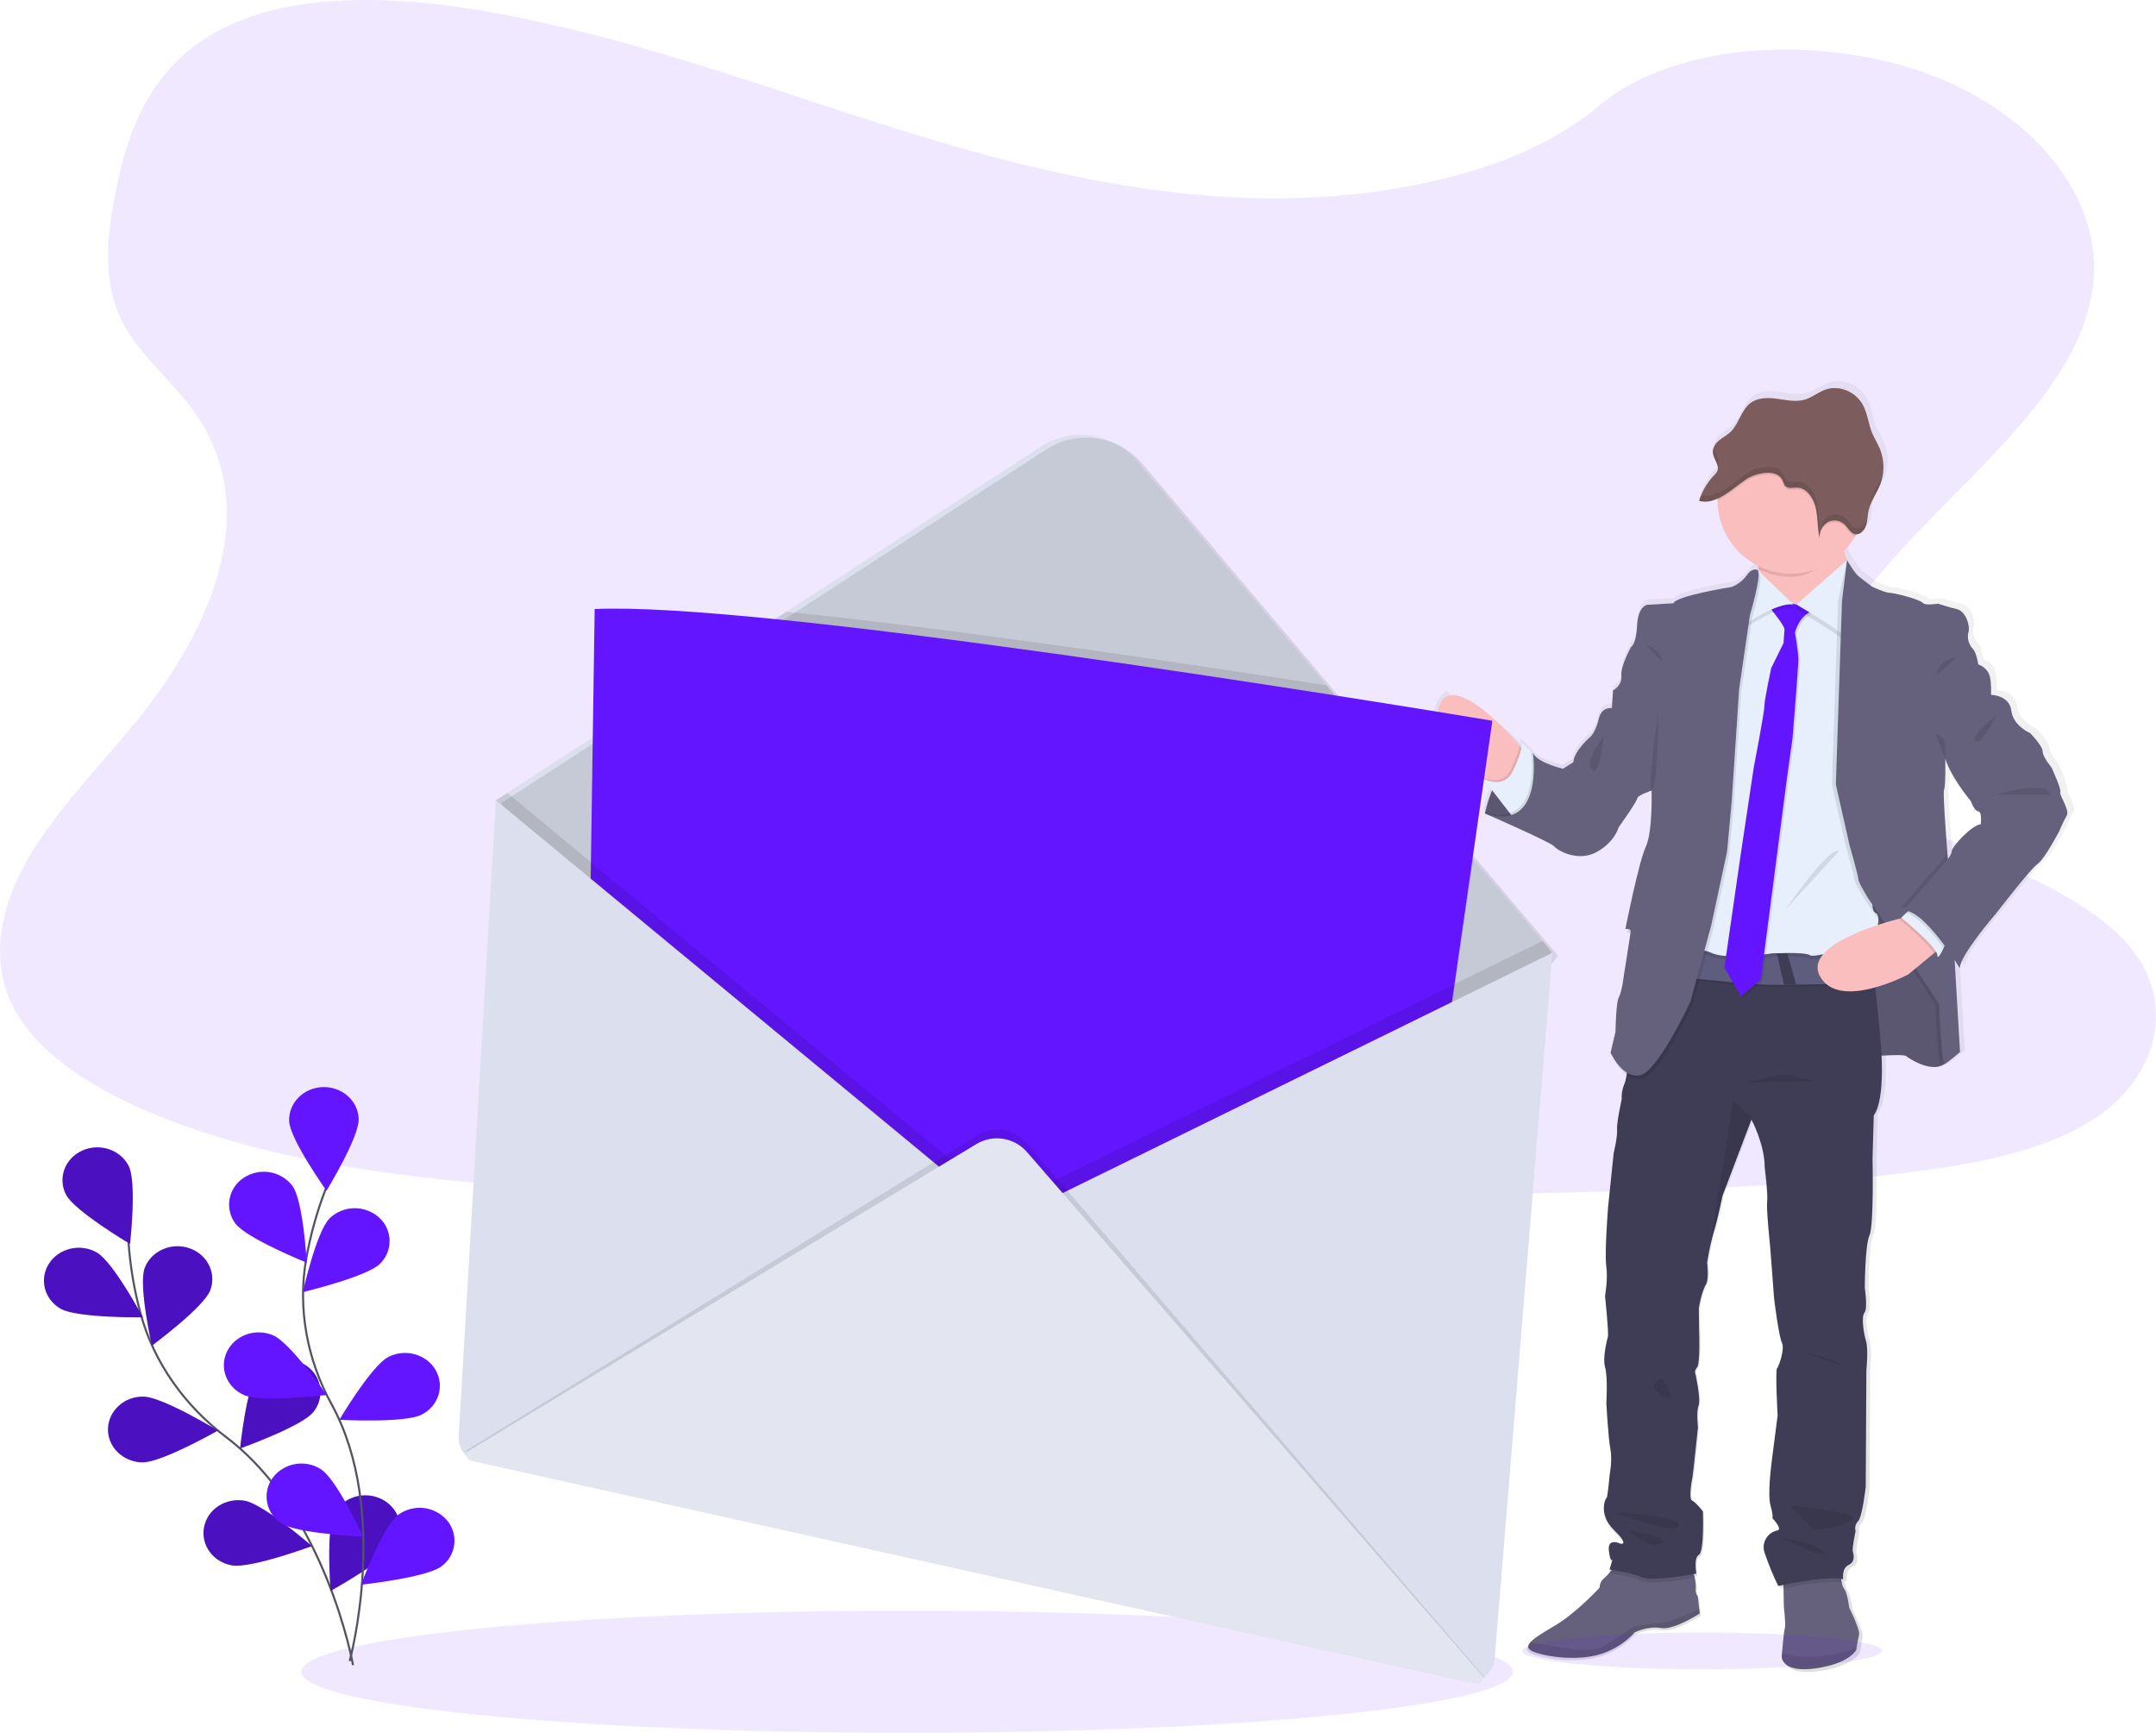
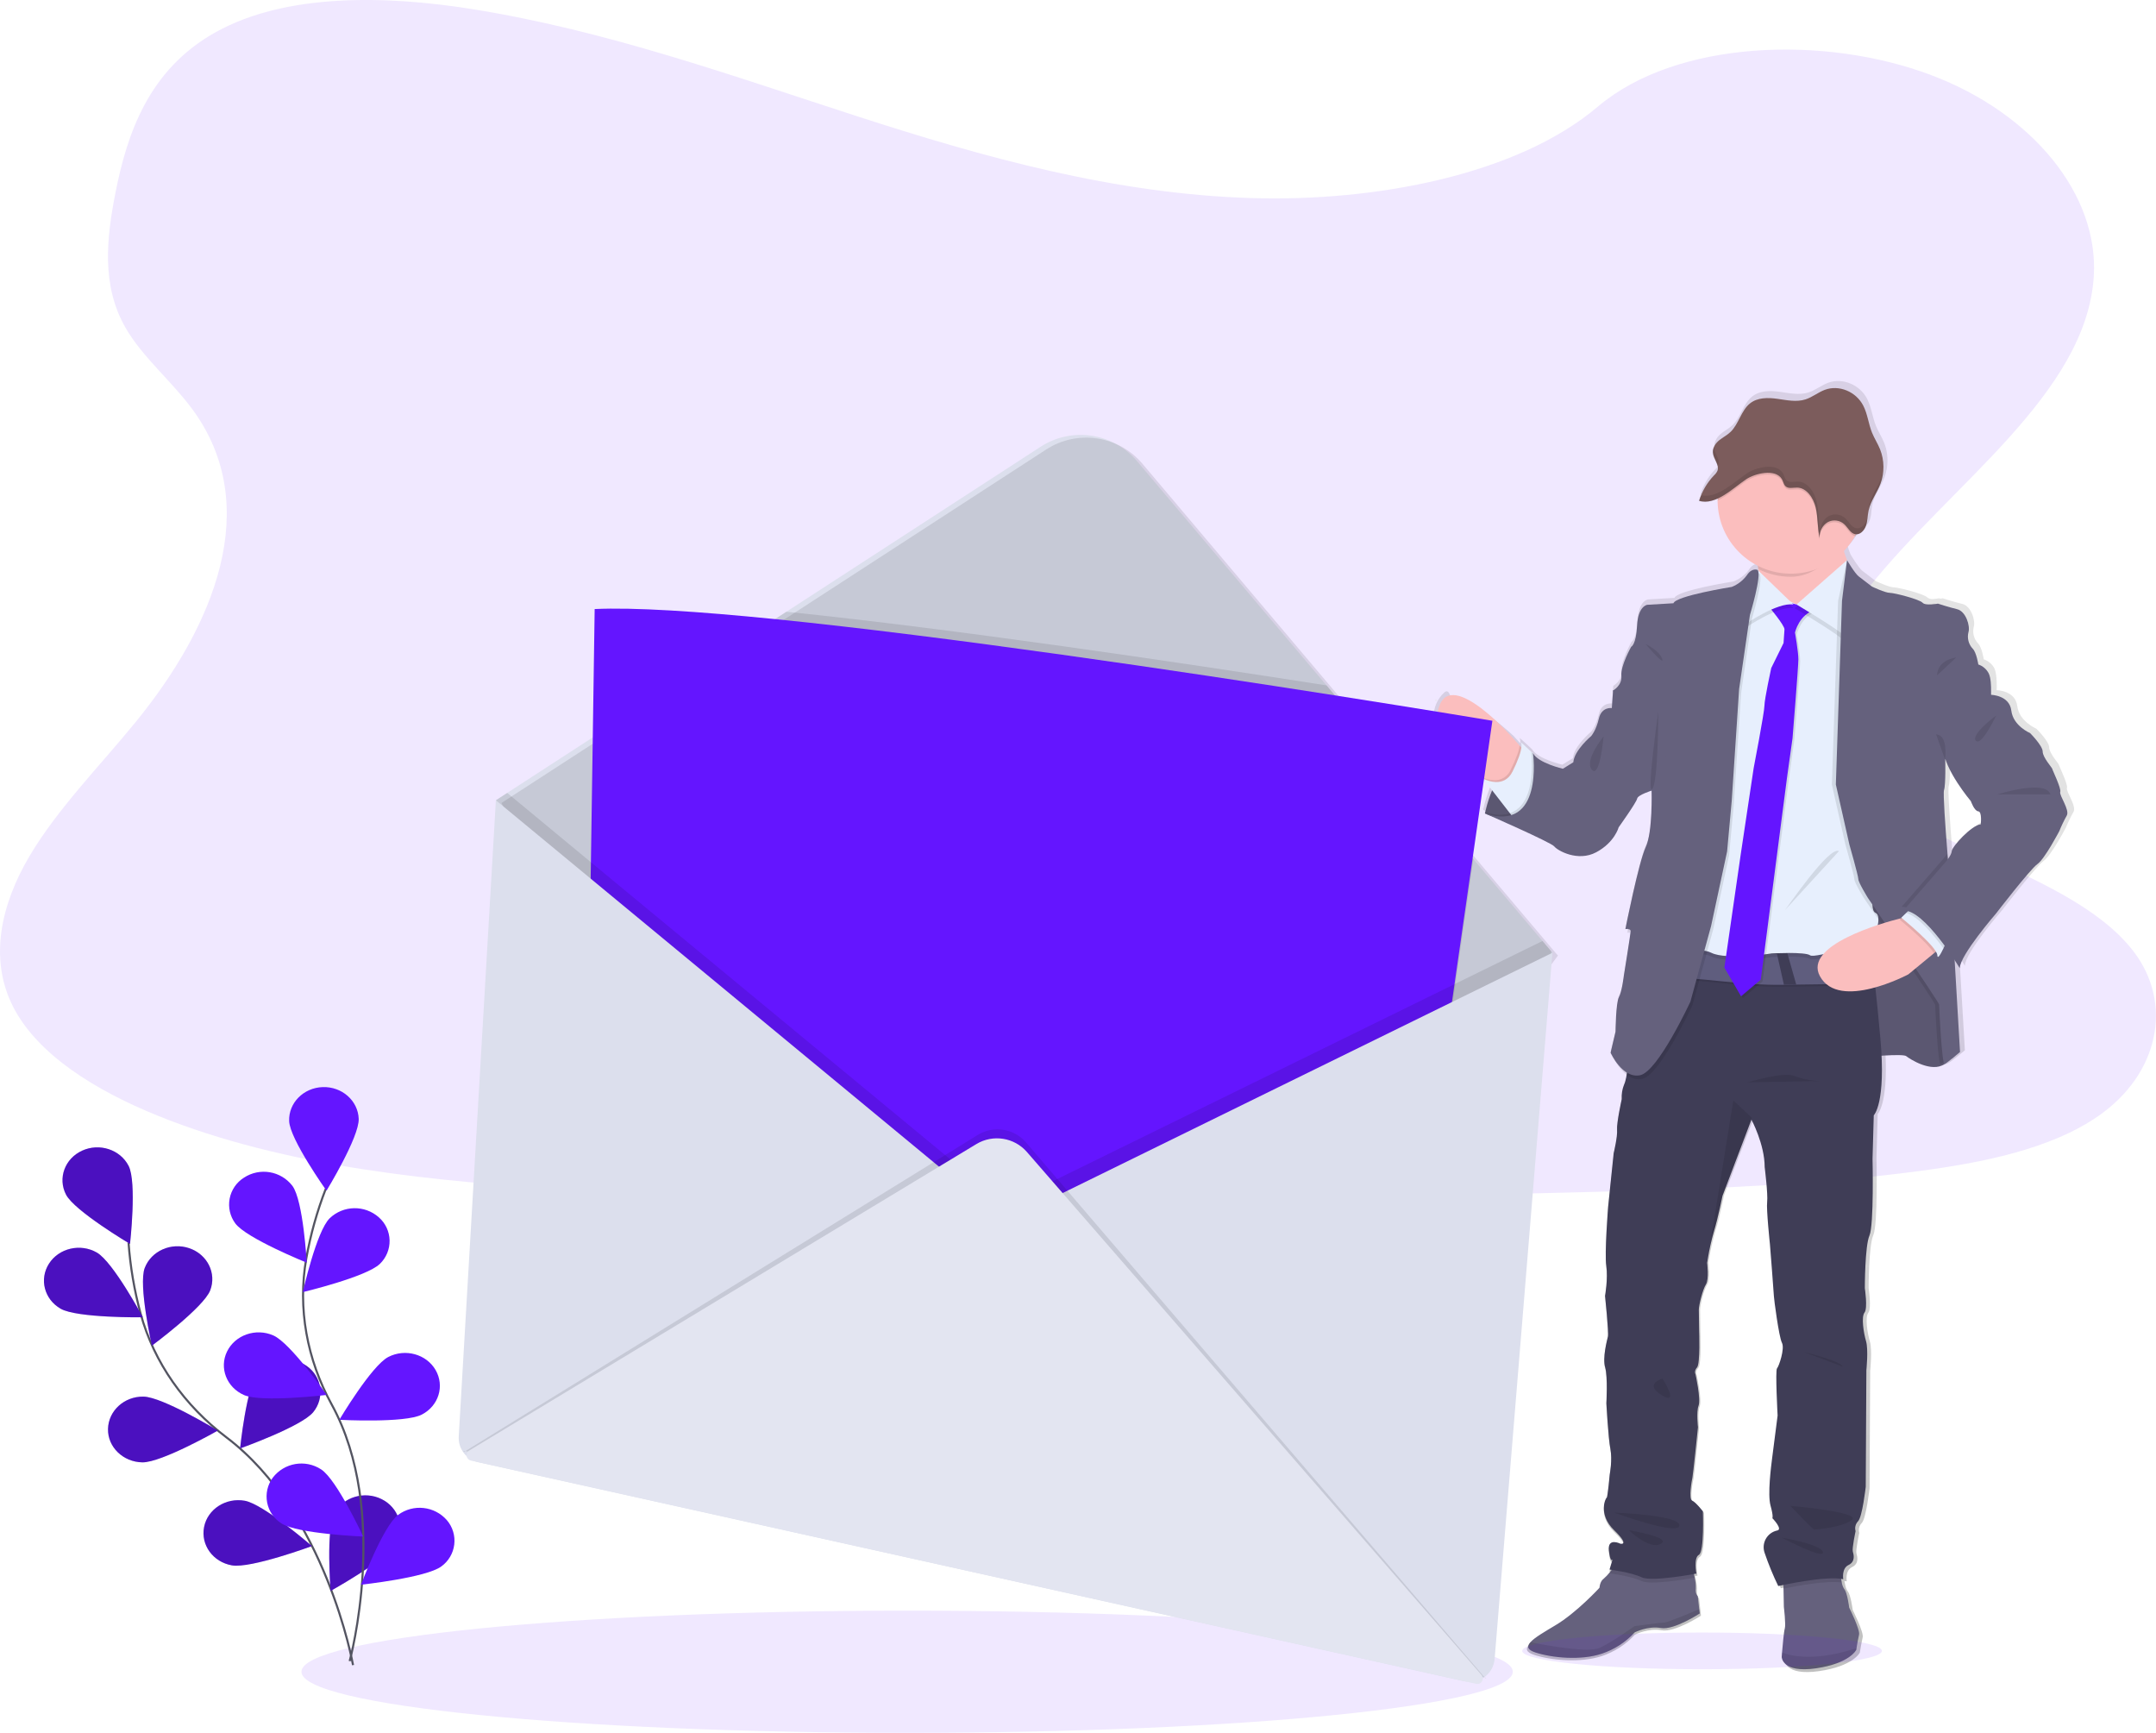
<svg xmlns="http://www.w3.org/2000/svg" id="94c1f45f-2d92-458e-bbfe-f6c69da92e14" data-name="Layer 1" width="1034.95" height="831.61" viewBox="0 0 1034.95 831.61">
  <defs>
    <linearGradient id="eb1b6581-0e6c-46f0-8ed9-49203ffc7122" x1="924.49" y1="836.62" x2="924.49" y2="217.05" gradientUnits="userSpaceOnUse">
-       <stop offset="0" stop-color="gray" stop-opacity="0.25" />
-       <stop offset="0.54" stop-color="gray" stop-opacity="0.12" />
-       <stop offset="1" stop-color="gray" stop-opacity="0.1" />
+       <stop offset="0" stopColor="gray" stop-opacity="0.25" />
+       <stop offset="0.54" stopColor="gray" stop-opacity="0.12" />
+       <stop offset="1" stopColor="gray" stop-opacity="0.1" />
    </linearGradient>
  </defs>
  <path d="M683.84,129.27C617.49,127.36,554.3,109.52,494,90S373.84,48.89,309.08,38.55c-41.65-6.65-89.28-7.59-122.84,11C153.94,67.44,143.51,98.33,137.9,127c-4.23,21.56-6.71,44.26,4.86,64.44,8,14,22.29,25.79,32.15,39.21,34.3,46.71,10.06,104.3-27.12,149.9-17.44,21.39-37.67,41.8-51.13,64.57S77,494,88.75,517.2c11.67,23,39.48,40.31,69.61,52.48,61.19,24.7,133.3,31.77,203.61,35.78,155.64,8.86,312.12,5,468.18,1.18,57.75-1.42,115.76-2.86,172.58-10.3,31.55-4.13,64.12-10.68,87-26.5,29.08-20.08,36.28-54.09,16.8-79.27-32.68-42.24-123-52.73-145.89-98.06-12.58-24.95.34-52.75,18.61-75.89,39.2-49.64,104.91-93.19,108.37-149.93,2.37-39-29.21-78-78.05-96.44-51.19-19.33-122.18-16.9-160,15.1C810.76,118.29,742.42,131,683.84,129.27Z" transform="translate(-82.53 -34.2)" fill="#6415ff" opacity="0.1" />
  <ellipse cx="435.45" cy="802.29" rx="290.75" ry="29.32" fill="#6415ff" opacity="0.1" />
-   <path d="M252,833.31S239.1,760.22,191.22,724c-20.09-15.2-34.79-35.87-41.21-59.41a179.25,179.25,0,0,1-5.78-34.1" transform="translate(-82.53 -34.2)" fill="none" stroke="#535461" stroke-miterlimit="10" strokeWidth="2" />
+   <path d="M252,833.31S239.1,760.22,191.22,724c-20.09-15.2-34.79-35.87-41.21-59.41a179.25,179.25,0,0,1-5.78-34.1" transform="translate(-82.53 -34.2)" fill="none" stroke="#535461" strokeMiterlimit="10" strokeWidth="2" />
  <path d="M114.21,607.49c4,7.83,30.73,23.68,30.73,23.68s3.36-29.61-.67-37.45-14-11.11-22.32-7.31S110.18,599.65,114.21,607.49Z" transform="translate(-82.53 -34.2)" fill="#6415ff" />
  <path d="M111.66,662.28c7.9,4.51,39.44,4.11,39.44,4.11S136.87,639.81,129,635.3s-18.16-2.13-22.94,5.32S103.77,657.77,111.66,662.28Z" transform="translate(-82.53 -34.2)" fill="#6415ff" />
  <path d="M150.87,736c9.22.13,36.23-15.25,36.23-15.25s-26.49-16.16-35.72-16.3-16.82,6.82-17,15.53S141.64,735.84,150.87,736Z" transform="translate(-82.53 -34.2)" fill="#6415ff" />
  <path d="M193.83,785.43c9.06,1.61,38.44-9.25,38.44-9.25S209.05,756,200,754.42s-17.8,4-19.5,12.6S184.76,783.83,193.83,785.43Z" transform="translate(-82.53 -34.2)" fill="#6415ff" />
  <path d="M183.44,653.45c-3.15,8.19-28,26.55-28,26.55s-6.58-29.12-3.43-37.31,12.74-12.42,21.41-9.45S186.59,645.27,183.44,653.45Z" transform="translate(-82.53 -34.2)" fill="#6415ff" />
  <path d="M232.91,711.89c-5.6,6.93-35.12,17.43-35.12,17.43s3-29.65,8.56-36.57a17.38,17.38,0,0,1,23.42-3A15.2,15.2,0,0,1,232.91,711.89Z" transform="translate(-82.53 -34.2)" fill="#6415ff" />
  <path d="M272.73,774.92c-4.28,7.72-31.49,22.78-31.49,22.78s-2.39-29.69,1.89-37.41,14.37-10.7,22.55-6.66S277,767.2,272.73,774.92Z" transform="translate(-82.53 -34.2)" fill="#6415ff" />
  <path d="M114.21,607.49c4,7.83,30.73,23.68,30.73,23.68s3.36-29.61-.67-37.45-14-11.11-22.32-7.31S110.18,599.65,114.21,607.49Z" transform="translate(-82.53 -34.2)" opacity="0.25" />
  <path d="M111.66,662.28c7.9,4.51,39.44,4.11,39.44,4.11S136.87,639.81,129,635.3s-18.16-2.13-22.94,5.32S103.77,657.77,111.66,662.28Z" transform="translate(-82.53 -34.2)" opacity="0.25" />
  <path d="M150.87,736c9.22.13,36.23-15.25,36.23-15.25s-26.49-16.16-35.72-16.3-16.82,6.82-17,15.53S141.64,735.84,150.87,736Z" transform="translate(-82.53 -34.2)" opacity="0.25" />
  <path d="M193.83,785.43c9.06,1.61,38.44-9.25,38.44-9.25S209.05,756,200,754.42s-17.8,4-19.5,12.6S184.76,783.83,193.83,785.43Z" transform="translate(-82.53 -34.2)" opacity="0.25" />
  <path d="M183.44,653.45c-3.15,8.19-28,26.55-28,26.55s-6.58-29.12-3.43-37.31,12.74-12.42,21.41-9.45S186.59,645.27,183.44,653.45Z" transform="translate(-82.53 -34.2)" opacity="0.25" />
  <path d="M232.91,711.89c-5.6,6.93-35.12,17.43-35.12,17.43s3-29.65,8.56-36.57a17.38,17.38,0,0,1,23.42-3A15.2,15.2,0,0,1,232.91,711.89Z" transform="translate(-82.53 -34.2)" opacity="0.25" />
  <path d="M272.73,774.92c-4.28,7.72-31.49,22.78-31.49,22.78s-2.39-29.69,1.89-37.41,14.37-10.7,22.55-6.66S277,767.2,272.73,774.92Z" transform="translate(-82.53 -34.2)" opacity="0.25" />
-   <path d="M250.38,831.39s19.57-71.76-8.65-123.2c-11.84-21.58-16.41-46.1-12.17-70.08a180,180,0,0,1,9.35-33.38" transform="translate(-82.53 -34.2)" fill="none" stroke="#535461" stroke-miterlimit="10" strokeWidth="2" />
+   <path d="M250.38,831.39s19.57-71.76-8.65-123.2c-11.84-21.58-16.41-46.1-12.17-70.08a180,180,0,0,1,9.35-33.38" transform="translate(-82.53 -34.2)" fill="none" stroke="#535461" strokeMiterlimit="10" strokeWidth="2" />
  <path d="M221.33,572.22c.32,8.7,17.93,33.41,17.93,33.41s15.78-25.79,15.46-34.5-8.05-15.52-17.27-15.22S221,563.51,221.33,572.22Z" transform="translate(-82.53 -34.2)" fill="#6415ff" />
  <path d="M195.49,621.34c5.28,7.14,34.28,18.84,34.28,18.84s-1.6-29.74-6.88-36.89a17.35,17.35,0,0,0-23.26-3.91A15.23,15.23,0,0,0,195.49,621.34Z" transform="translate(-82.53 -34.2)" fill="#6415ff" />
  <path d="M199.69,703.71c8.38,3.65,39.68-.07,39.68-.07s-17.29-24.92-25.67-28.57-18.3-.2-22.17,7.71S191.32,700.06,199.69,703.71Z" transform="translate(-82.53 -34.2)" fill="#6415ff" />
  <path d="M217.74,765.36c7.61,4.94,39.12,6.25,39.12,6.25s-12.58-27.31-20.18-32.24a17.33,17.33,0,0,0-23.23,4A15.23,15.23,0,0,0,217.74,765.36Z" transform="translate(-82.53 -34.2)" fill="#6415ff" />
  <path d="M264.9,640.73c-6.4,6.28-37,13.57-37,13.57s6.49-29.15,12.88-35.43a17.42,17.42,0,0,1,23.63-.44A15.16,15.16,0,0,1,264.9,640.73Z" transform="translate(-82.53 -34.2)" fill="#6415ff" />
  <path d="M285,713.08c-8.09,4.19-39.58,2.5-39.58,2.5s15.43-26,23.52-30.16,18.25-1.39,22.68,6.25S293.13,708.89,285,713.08Z" transform="translate(-82.53 -34.2)" fill="#6415ff" />
  <path d="M294.39,785.94c-7.23,5.42-38.57,8.78-38.57,8.78s10.56-28.07,17.79-33.49a17.38,17.38,0,0,1,23.47,2.55A15.19,15.19,0,0,1,294.39,785.94Z" transform="translate(-82.53 -34.2)" fill="#6415ff" />
  <path d="M1074.74,412.36c.6-1.64-3.9-10.73-3.9-11.18s-4.65-5.52-4.65-8.35-6.16-8.94-6.16-8.94-8.25-3.43-9.15-10.88-9.89-7.61-9.91-7.61h0s0-.68.06-1.71c0-2.32-.07-6.46-1.11-8.72a8.85,8.85,0,0,0-5.11-4.33s-.9-5.81-2.7-7.6A8.56,8.56,0,0,1,1030,335c.9-2.83-1.2-10-5.56-11s-9.3-2.68-9.3-2.68-.49.09-1.2.19l-.6-.19a26.78,26.78,0,0,1-3.16.39,3.85,3.85,0,0,1-2.54-.84c-1.51-1.64-13.67-4.77-15.92-4.77s-8.71-3-8.71-3l-6.44-4.92c-1.81-1.38-5.16-7-5.65-7.79l-.06-.11h0l0,0a27,27,0,0,1-1.36-3.92v0a35.44,35.44,0,0,0,5.58-7.67c.16-.29.3-.59.44-.88a3.59,3.59,0,0,0,1-.16c.13,0,.26-.1.39-.15a6.55,6.55,0,0,0,3.19-3.81h0c.11-.32.21-.65.29-1,0-.11,0-.23.07-.34s.1-.45.14-.68.05-.26.07-.38.07-.45.1-.68,0-.25,0-.37c0-.29.07-.57.11-.85h0a30.28,30.28,0,0,1,.47-3.15s0,0,0,0h0c.9-4,3.33-7.46,5.06-11.2h0c.25-.53.48-1.08.69-1.63s.42-1.2.59-1.81l.15-.56c.11-.44.21-.89.3-1.34,0-.2.08-.4.11-.6.1-.62.19-1.24.24-1.87A23.18,23.18,0,0,0,987,246.72c-1.13-2.8-2.8-5.32-3.94-8.12-1.73-4.24-2.18-9-4.29-13.08-3.53-6.78-11.85-10.17-18.69-7.62-3.27,1.21-6.1,3.57-9.41,4.63-4.44,1.41-9.18.35-13.77-.29s-9.67-.69-13.36,2.31c-4.25,3.45-5.42,9.94-9.41,13.73-1.67,1.59-3.76,2.61-5.53,4.08a9,9,0,0,0-2.77,3.79c0,.11-.07.21-.1.32s-.07.25-.1.38-.06.3-.08.45,0,.21,0,.31a5.33,5.33,0,0,0,0,.8h0a6.54,6.54,0,0,0,.13.75c0,.07,0,.14,0,.21s.12.41.19.62a.56.56,0,0,0,0,.12c.08.23.17.45.26.68l.15.34.12.28a17.38,17.38,0,0,1,1.39,3.46,3.91,3.91,0,0,1-.13,2.29,7,7,0,0,1-1.67,2.18,31,31,0,0,0-6.77,10.85c-.17.46-.34.92-.49,1.4v0l.21.05a8.52,8.52,0,0,0,1.31.29c.25,0,.5.06.76.08a11.75,11.75,0,0,0,3.06-.24c.25-.05.51-.11.76-.18a18.87,18.87,0,0,0,3-1.11c0,.3,0,.61,0,.91s0,.34,0,.51a35.47,35.47,0,0,0,19.69,31.71c0,.32.09.65.13,1s.07.54.1.81l-.4-.39s-2.71-1.34-5.26,2.53-7.35,5.67-7.35,5.67-27.32,4.32-28.37,7.9l-12.76.74s-4.51.6-5,10-2.85,10.29-2.85,10.29-5.25,9.24-4.8,14-4,7.16-4,7.16l-.6,8.49s-5-.74-6.31,5.07-3.75,8.5-3.75,8.5-8.26,6.86-8.71,12.67l-5.1,3.13s-11.86-2.68-14.56-7.45l-.83-.78a.75.75,0,0,1-.07-.12.28.28,0,0,0,0,.06c-1.78-1.68-5.54-5.18-5-4.38a3.64,3.64,0,0,1,.24,2.4l-.88-1-2.36-2.62s-19.17-18-30.43-19.38h0c-.15-.29-.87-3.12-2.79-1.35a15.65,15.65,0,0,0-.11,23l17.95,16.77.46.34,3.86,5c-.65,1.56-1.2,3.07-1.65,4.45,0,0,0,.09-.05.13-.09.3-.19.58-.28.86l-.09.3c-.08.28-.17.56-.25.82s-.09.33-.14.49,0,.19-.08.28c-.42,1.5-.7,2.65-.84,3.29l-1-.31,1,.42c0,.05,0,.11,0,.16l-.06.31.92.4c5.26,2.29,31.51,13.8,32.86,15.55,1.5,1.93,11.4,7.6,20.41,2.83s11-12.08,11-12.08,8.7-12.07,9-13.86,7.06-3.88,7.06-3.88.6,20-2.85,27.28-9.91,39.66-9.91,39.66a4.76,4.76,0,0,1,1.28-.08c-.24,1.17-.38,1.87-.38,1.87a4.46,4.46,0,0,1,1.59,0c-.48,3.68-3.24,20.76-3.24,20.76s-.9,7.75-2.4,10.43-1.65,16.7-1.65,16.7l-2.4,10.13a19.57,19.57,0,0,0,.91,1.75v0s2.58,5.72,6.91,8.93a18.3,18.3,0,0,1-1.21,4.64,16.07,16.07,0,0,0-1.2,7.15s-2.55,11.48-2.25,14.76-1.65,11.33-1.65,11.33L854.54,613s-1.8,22.51-.9,28.63-.61,14.45-.61,14.45,1.8,17.74,1.35,19.68-2.7,10.28-1.35,14.91.61,17.29.61,17.29.9,16.69,1.94,22.06-.3,12.23-.3,12.23-1,11.47-1.5,11.47-4.35,7.9,3.6,15.66,3,6.55,3,6.55-6.3-3.13-5.56,3.28c.72,6.1,1.71,4.51,1.8,4.34l-1.5,4.9,1,.15-.87,1a23.29,23.29,0,0,1-3,3.14c-1.81,1.34-2,4.32-2,4.32s-11.1,12.08-21.46,18.19c-5.45,3.22-10.15,5.94-12.2,8.19-1.85,2-1.55,3.66,2.29,4.93,8.11,2.68,22.36,4,32.57.6a38.06,38.06,0,0,0,15.91-10.29s6.46-3.28,12.77-2.09,18.91-7,18.91-7l-.23-2.12-.67-6.09a4.79,4.79,0,0,1-1.05-3.72,19.31,19.31,0,0,0-.53-5.36c-.1-.59-.22-1.18-.33-1.73l1.15-.21s-1.49-7.61,1.21-9.1,1.94-21,1.94-21-3.44-4.47-5.25-5.21-.15-10,.16-11.19,2.7-24.3,2.7-24.3-.9-7.3.3-10.43S897,694,897,694s-.9-1.49.76-3.28,1-17.74,1-17.74-.14-8.05-.14-10.14,1.8-9.69,3.45-12.22.6-10.44.6-10.44v0l.09-.59c0-.23.08-.51.14-.85l.13-.79A112.6,112.6,0,0,1,906,624.94c2-6.26,4.2-17.29,4.2-17.29l14-36.4.16-.43s6.45,11.93,6.45,23c0,0,1.65,13.27,1.2,16.85S933.34,631,933.34,631s1.95,24.15,1.95,25.2,2.4,19.68,3.91,22.51-1.51,11.48-2.41,12.37.3,22.81.3,22.81-2.25,17.29-2.7,20.87-2.25,17.3-.75,22.66.9,6.11.9,6.11,5.41,5.52,2.25,6a8.25,8.25,0,0,0-6,10.87,139.25,139.25,0,0,0,6.61,16s.93-.21,2.48-.52l0,1.77.18,8.88s1,8.5.45,10.44c-.44,1.42-1,8.1-1.33,11.59-.11,1.27-.17,2.12-.17,2.12s0,7.9,16.66,5.52,19.66-8.94,19.66-8.94,0-.31.12-.82c.25-1.51.79-4.71,1.23-6.49.6-2.39-4.8-13.12-4.8-13.12s-.9-7.3-2.41-8.94a7.92,7.92,0,0,1-1.2-3.13c-.14-.6-.26-1.23-.36-1.84a11,11,0,0,1,1.11.2s-.9-5.22,2.56-6.86,2.55-5.06,2.1-6.56,1.35-9.84,1.35-9.84a4.85,4.85,0,0,1,1.2-4.76c2.11-2.1,3.75-16.7,3.75-16.7l.3-56.35s1.06-10-.14-14-2.41-11.77-.76-13.86.15-11.77.15-11.77,0-20.43,2.26-25.49,1.5-37.12,1.5-37.12l.59-21s4.91-4.64,3.75-28.83c5.23-.33,11.13-.52,12,.2,1.65,1.35,12.31,8.2,18.61,3.88,1.35-.6,7.5-5.81,7.5-5.81l-2.64-44.7c1.65,2.49,2.65,4.15,2.65,4.15,0-6.26,17.71-26.54,17.71-26.54s16.51-21.31,20.11-23.85,10.66-15.95,10.66-15.95a64.65,64.65,0,0,1,3.61-7.45C1079.55,421.16,1074.14,414,1074.74,412.36ZM1036,428c-4.5.45-14,10.74-14.11,13-.07,1.18-1.07,2.76-2,4-.07-.9-.15-1.82-.22-2.75-1.06-13.17-2.21-29.22-1.69-30.78.91-2.68.6-14.75.6-14.75l0,0,.16-.23c3,9.35,12.43,20.38,12.43,20.38s1.65,4.77,3.6,4.92S1036,428,1036,428Z" transform="translate(-82.53 -34.2)" fill="url(#eb1b6581-0e6c-46f0-8ed9-49203ffc7122)" />
  <path d="M795.34,424.61s5.47-28.7,23.08-28.85l12.87,26.48-8.58,5.92S804.07,428.75,795.34,424.61Z" transform="translate(-82.53 -34.2)" fill="#65617d" />
  <path d="M831.29,422.24l-8.58,5.92s-13.12.42-22.5-1.89a26.92,26.92,0,0,1-4.87-1.66s0-.16.1-.46c0,0,0-.07,0-.11a64.76,64.76,0,0,1,3.33-10.54c.55-1.29,1.16-2.62,1.82-3.95,2.58-5,6.2-9.82,11.16-12.23a15.17,15.17,0,0,1,5.87-1.53l.52,0h.26l.28.59,4.35,8.94Z" transform="translate(-82.53 -34.2)" opacity="0.1" />
  <path d="M977.45,541.48s18.5-1.77,20.12-.44,12.13,8.13,18.35,3.84,2.07-19.23,2.07-19.82-.59-21.75-.59-21.75l-11.1-14.94-13.9-26.18L964,459.37l.74,41.58-.15,21.3Z" transform="translate(-82.53 -34.2)" fill="#65617d" />
  <path d="M977.45,541.48s18.5-1.77,20.12-.44,12.13,8.13,18.35,3.84,2.07-19.23,2.07-19.82-.59-21.75-.59-21.75l-11.1-14.94-13.9-26.18L964,459.37l.74,41.58-.15,21.3Z" transform="translate(-82.53 -34.2)" opacity="0.1" />
  <path d="M814.72,395s-1.48,18.05-12.72,18.34c0,0-3.19-1.92-7.48-5.12-9.88-7.39-25.55-21.6-21.22-34.82,6.21-18.93,36.39,16,36.39,16L812,392Z" transform="translate(-82.53 -34.2)" fill="#fbbebe" />
  <path d="M814.72,395s-1.48,18.05-12.72,18.34c0,0-3.19-1.92-7.48-5.12l-.95-1.23a14.79,14.79,0,0,0,6.16,1.66,8.33,8.33,0,0,0,8-5.07,63.51,63.51,0,0,0,3.11-7.16A20.87,20.87,0,0,0,812,392Z" transform="translate(-82.53 -34.2)" opacity="0.1" />
  <path d="M809.84,427.72l-2.53-3.26-8.52-11-4.34-5.61a14.62,14.62,0,0,0,6.16,1.66c2.83.07,6-1,8-5.06a64.62,64.62,0,0,0,3.11-7.17c1.4-4,1.38-6,.88-6.73s3.14,2.68,4.89,4.34l.06.06.82.77.3.6,4.29,8.57s0,.12,0,.36C823.38,408,824.83,425.27,809.84,427.72Z" transform="translate(-82.53 -34.2)" fill="#e7effd" />
  <path d="M898.46,808.51s-12.43,8.14-18.64,7-12.58,2.08-12.58,2.08a37.48,37.48,0,0,1-15.69,10.21c-10,3.4-24.1,2.06-32.09-.6-3.78-1.26-4.09-2.88-2.27-4.89,2-2.24,6.66-4.93,12-8.13,10.21-6.06,21.15-18,21.15-18s.15-3,1.93-4.28a23.06,23.06,0,0,0,3-3.12c1.59-1.88,3.08-3.84,3.08-3.84L894.91,786s.62,2.63,1.11,5.32a19.27,19.27,0,0,1,.51,5.33,4.82,4.82,0,0,0,1,3.69l.66,6Z" transform="translate(-82.53 -34.2)" fill="#65617d" />
  <path d="M974.94,818.72c-.44,1.77-1,4.94-1.21,6.43l-.13.82s-3,6.51-19.37,8.88-16.42-5.48-16.42-5.48.06-.84.16-2.11c.29-3.46.88-10.09,1.32-11.5.58-1.92-.45-10.36-.45-10.36l-.17-8.81-.13-6.12,27.23-2.82a49.4,49.4,0,0,0,.88,6.06,7.75,7.75,0,0,0,1.19,3.11c1.48,1.63,2.36,8.88,2.36,8.88S975.53,816.35,974.94,818.72Z" transform="translate(-82.53 -34.2)" fill="#65617d" />
  <path d="M894.91,786s.62,2.63,1.11,5.32c-3.95.73-21.21,3.72-25.52,1.63-4.89-2.37-15.39-3.7-15.39-3.7l.17-.6c1.59-1.88,3.08-3.84,3.08-3.84Z" transform="translate(-82.53 -34.2)" opacity="0.1" />
  <path d="M966.65,793.71c-6.9-1.17-22,1.66-28,2.88l-.13-6.12,27.23-2.82A49.4,49.4,0,0,0,966.65,793.71Z" transform="translate(-82.53 -34.2)" opacity="0.1" />
  <path d="M982,569.44l-.59,20.86s.74,31.81-1.48,36.84-2.22,25.3-2.22,25.3,1.48,9.61-.15,11.68-.44,9.76.74,13.76.15,13.91.15,13.91l-.3,55.92s-1.62,14.49-3.7,16.57a4.85,4.85,0,0,0-1.18,4.73s-1.77,8.28-1.33,9.77,1.33,4.88-2.07,6.5-2.52,6.81-2.52,6.81c-8.13-1.93-31.21,3.26-31.21,3.26a138.84,138.84,0,0,1-6.51-15.84,8.19,8.19,0,0,1,5.92-10.79c3.1-.45-2.22-5.92-2.22-5.92s.59-.74-.89-6.06.29-19,.74-22.5,2.66-20.71,2.66-20.71-1.18-21.74-.29-22.63,3.84-9.47,2.37-12.28-3.86-21.3-3.86-22.34-1.91-25-1.91-25-1.78-16.72-1.33-20.27-1.19-16.71-1.19-16.71c0-11-6.36-22.79-6.36-22.79l-.16.43L909.4,608.06s-2.22,10.94-4.14,17.15a112.18,112.18,0,0,0-2.89,12.85l-.13.79c0,.33-.1.61-.13.83l-.09.6v0s1,7.84-.6,10.36-3.4,10.06-3.4,12.13.15,10.06.15,10.06.59,15.83-1,17.61-.75,3.25-.75,3.25,2.66,12,1.48,15.09-.29,10.35-.29,10.35-2.37,22.94-2.66,24.12-1.93,10.36-.15,11.1,5.17,5.17,5.17,5.17.75,19.39-1.92,20.86-1.19,9-1.19,9-21.44,4.14-26.32,1.77-15.39-3.7-15.39-3.7l1.47-4.86c-.09.17-1.07,1.75-1.77-4.31-.73-6.36,5.48-3.26,5.48-3.26s4.88,1.19-3-6.5-4-15.54-3.55-15.54,1.49-11.38,1.49-11.38,1.33-6.81.29-12.14-1.92-21.9-1.92-21.9.74-12.57-.59-17.15.88-12.88,1.33-14.8S853,656.13,853,656.13s1.48-8.28.59-14.34.89-28.41.89-28.41l2.66-25.74s1.92-8,1.63-11.25S861,561.75,861,561.75a16,16,0,0,1,1.18-7.1c1.48-3,2.07-12.72,2.07-12.72l14.21-32.55,7-28.7,93.93-.89s.35,2.49.92,7,1.37,11.21,2.26,19.48c.82,7.51,1.72,16.34,2.59,26.17C988,563.82,982,569.44,982,569.44Z" transform="translate(-82.53 -34.2)" fill="#3f3d56" />
  <path d="M973.31,310.4l-21.9,23.38s-28.1-11.25-25.14-15.09c1.14-1.49,1-6.19.3-11.37-1-8.2-3.26-17.63-3.26-17.63s49.11-8,45,.29c-1.51,3-1.25,6.56-.31,9.83A37,37,0,0,0,973.31,310.4Z" transform="translate(-82.53 -34.2)" fill="#fbbebe" />
  <path d="M968.28,290c-1.51,3-2.23,3.32-1.29,6.59C960.57,303.46,952.4,311,942.24,311a35.06,35.06,0,0,1-15.67-3.67c-1-8.2-3.26-17.63-3.26-17.63S972.42,281.7,968.28,290Z" transform="translate(-82.53 -34.2)" opacity="0.1" />
  <path d="M977.46,274.89a35.22,35.22,0,0,1-70.43,0c0-.17,0-.34,0-.5a35.21,35.21,0,0,1,70.42.5Z" transform="translate(-82.53 -34.2)" fill="#fbbebe" />
  <path d="M982.55,507.18c-4.66,0-20.19.17-37.55.44h-.21l-5.73.1h-.18c-20.58.33-40.87-3.69-49-2.93-17.3,1.62,6.22-16,6.22-16a144.78,144.78,0,0,0,39.43,4l5-.26c15.72-.89,31.53-2.37,39.79-4.85C980.87,492.26,981.66,498.91,982.55,507.18Z" transform="translate(-82.53 -34.2)" opacity="0.1" />
  <path d="M982.55,506.29c-4.66,0-20.19.17-37.55.44h-.21l-5.73.1h-.18c-20.58.33-40.87-3.69-49-2.93-17.3,1.63,6.22-16,6.22-16a144.78,144.78,0,0,0,39.43,4l5-.26c15.72-.89,31.53-2.37,39.79-4.84C980.87,491.38,981.66,498,982.55,506.29Z" transform="translate(-82.53 -34.2)" fill="#5f5d7e" />
  <path d="M932.78,320.16l-27.22,12.73-21,162.43s12.42-5.62,19.53-2.07,29,.3,29,.3,16-.89,18.35.89S981.6,487,981.6,487s5-11.24,1.18-13S984,454.79,984,454.79L981.6,337.62l-4.74-15.09-12.72-7.69-13,10.35-6.21.89Z" transform="translate(-82.53 -34.2)" opacity="0.1" />
  <path d="M932.78,318.39l-27.22,12.72-21,162.44s12.42-5.62,19.53-2.07,29,.29,29,.29,16-.88,18.35.89,30.18-7.4,30.18-7.4,5-11.24,1.18-13S984,453,984,453L981.6,335.84l-4.74-15.08-12.72-7.7-13,10.36-6.21.89Z" transform="translate(-82.53 -34.2)" fill="#e7effd" />
  <path d="M932.33,325.93s7.84,9.32,7.7,11.25-.45,6.51-.45,6.51l-5.92,12s-3.25,14.94-3.25,18.05-5.18,30-5.18,30L919,445.17l-7.84,54.3,8,13.75,9.46-8,12.58-96.76,2.66-19.08s2.81-34.32,2.81-37.87-1.62-12.87-1.62-12.87,1.92-8.88,9.91-11-.59-.45-.59-.45l-4.59-3.69-4,1.62S934.7,321.79,932.33,325.93Z" transform="translate(-82.53 -34.2)" opacity="0.1" />
  <path d="M931.44,325.05s7.85,9.32,7.7,11.24-.45,6.51-.45,6.51l-5.91,12s-3.26,14.94-3.26,18.05-5.18,30-5.18,30l-6.21,41.42-7.84,54.3,8,13.76,9.47-8,12.57-96.75L943,388.51s2.81-34.32,2.81-37.87-1.62-12.87-1.62-12.87,1.92-8.88,9.91-10.95-.59-.44-.59-.44l-4.59-3.7-4,1.63S933.81,320.9,931.44,325.05Z" transform="translate(-82.53 -34.2)" fill="#6415ff" />
  <path d="M926.27,309.51s-1.19.89-1.48,6.81-4.44,19.23-4.44,19.23,15.39-10.65,23.08-9.47Z" transform="translate(-82.53 -34.2)" opacity="0.1" />
  <path d="M926.27,307.74s-1.19.88-1.48,6.8-4.44,19.23-4.44,19.23,15.39-10.65,23.08-9.46Z" transform="translate(-82.53 -34.2)" fill="#e7effd" />
  <path d="M968.28,304.78,944,326.08s20.42,12.13,23.08,15.09,5.32-29,5.32-29Z" transform="translate(-82.53 -34.2)" opacity="0.1" />
  <path d="M969.17,303l-24.26,21.31S965.32,336.44,968,339.4s5.32-29,5.32-29Z" transform="translate(-82.53 -34.2)" fill="#e7effd" />
  <path d="M927.15,309.51s-2.66-1.33-5.17,2.52a16.8,16.8,0,0,1-7.25,5.62s-26.93,4.29-28,7.84l-12.58.74s-4.44.59-4.88,9.91-2.81,10.21-2.81,10.21-5.18,9.17-4.73,13.9-4,7.11-4,7.11l18.49,48.08s.6,19.82-2.81,27.07-9.76,39.35-9.76,39.35,2.66-.59,2.51,1.18S863,504.2,863,504.2s-.89,7.69-2.37,10.36S859,531.12,859,531.12l-2.36,10.06s5.62,12.58,14.2,10.8,24.11-35.35,24.11-35.35l9.92-36.25,7.69-35.8,2.22-24.26,3.55-53.7,5.18-35.51S929.23,312,927.15,309.51Z" transform="translate(-82.53 -34.2)" opacity="0.1" />
  <path d="M926.27,307.74s-2.67-1.33-5.18,2.51a16.71,16.71,0,0,1-7.25,5.62s-26.92,4.29-28,7.84l-12.58.74s-4.43.6-4.88,9.92-2.81,10.2-2.81,10.2-5.18,9.18-4.73,13.91-4,7.1-4,7.1l18.5,48.08s.59,19.82-2.81,27.07-9.77,39.36-9.77,39.36,2.66-.6,2.52,1.18-3.26,21.15-3.26,21.15-.89,7.7-2.37,10.36-1.62,16.57-1.62,16.57l-2.37,10.06s5.62,12.57,14.2,10.8S894,514.85,894,514.85l9.91-36.24,7.69-35.8,2.22-24.27,3.55-53.7,5.18-35.5S928.34,310.25,926.27,307.74Z" transform="translate(-82.53 -34.2)" fill="#65617d" />
  <path d="M831.29,422.24l-8.58,5.92s-13.12.42-22.5-1.89l-4.77-2.12-1-.42,1,.31c4.95,1.47,8.82,1.44,11.85.42,12.14-4.09,10.8-24.14,10.33-28.67,0-.46-.08-.75-.1-.86a.28.28,0,0,1,0-.06l.07.12a6.62,6.62,0,0,0,.56.78c.17.19.35.39.54.58h0l4.29,8.57s0,.12,0,.36Z" transform="translate(-82.53 -34.2)" opacity="0.1" />
  <path d="M861,364.4l-4.15,1.18-.59,8.43s-4.88-.74-6.21,5-3.7,8.44-3.7,8.44-8.14,6.8-8.58,12.57l-5,3.11s-11.69-2.67-14.35-7.4c0,0,5.33,38.17-23.08,28.85,0,0,31.81,13.9,33.29,15.83s11.24,7.54,20.12,2.81,10.8-12,10.8-12,8.58-12,8.87-13.76,7-3.85,7-3.85l12.72-30.77Z" transform="translate(-82.53 -34.2)" fill="#65617d" />
  <path d="M964.88,322.53,969.17,303s1.92,6.36,3.85,7.84l6.36,4.89s6.36,2.95,8.58,2.95,14.2,3.11,15.68,4.74,7.4.44,7.4.44,4.88,1.63,9.17,2.66,6.36,8.14,5.47,11a8.53,8.53,0,0,0,2.07,8c1.78,1.78,2.67,7.55,2.67,7.55a8.66,8.66,0,0,1,5,4.29c1.48,3.25,1,10.35,1,10.35l-22,31.07s.29,12-.59,14.65,3.1,47.93,3.1,47.93l4.59,77.81s-6.07,5.18-7.4,5.77-2.66-27.51-2.66-28.55-34.17-51.19-34.17-51.19-4.59-7.39-4.59-9-4.29-16.57-4.29-16.57l-6.51-28.85Z" transform="translate(-82.53 -34.2)" opacity="0.1" />
  <path d="M1038.31,366c0,1,0,1.7,0,1.7l-22,31,0,0s.3,12-.58,14.64c-.52,1.55.61,17.47,1.66,30.55.74,9.43,1.44,17.38,1.44,17.38l1.95,33,2.63,44.8s-6.06,5.18-7.39,5.77-2.66-27.51-2.66-28.55-34.18-51.18-34.18-51.18-4.59-7.41-4.59-9-4.29-16.57-4.29-16.57l-6.5-28.85,2.95-88.17L969.17,303s3.7,6.37,5.62,7.84l6.36,4.88s6.36,3,8.58,3,14.21,3.1,15.69,4.73,7.39.44,7.39.44,4.88,1.63,9.17,2.66,6.37,8.14,5.48,11a8.51,8.51,0,0,0,2.07,8c1.77,1.77,2.66,7.54,2.66,7.54a8.7,8.7,0,0,1,5,4.3C1038.25,359.54,1038.35,363.65,1038.31,366Z" transform="translate(-82.53 -34.2)" fill="#65617d" />
  <path d="M857.48,760.14c.73,0,31.8,1.18,31.21,6.21S857.48,760.14,857.48,760.14Z" transform="translate(-82.53 -34.2)" opacity="0.1" />
  <path d="M864.43,768.57s20.86,3.4,15.38,6.51S864.43,768.57,864.43,768.57Z" transform="translate(-82.53 -34.2)" opacity="0.1" />
  <path d="M942,756.88s34.62,3,29.44,6.81-17.46,4.43-18,4.58S942,756.88,942,756.88Z" transform="translate(-82.53 -34.2)" opacity="0.1" />
  <path d="M937.81,772.12s19.23,3.25,19.82,7S937.81,772.12,937.81,772.12Z" transform="translate(-82.53 -34.2)" opacity="0.1" />
  <path d="M948.46,683.06s17.6,4.14,18.64,7Z" transform="translate(-82.53 -34.2)" opacity="0.1" />
  <path d="M880.55,695.78s-9.17,2.66-.29,8S880.55,695.78,880.55,695.78Z" transform="translate(-82.53 -34.2)" opacity="0.1" />
  <path d="M921.24,553.61c1,0,17.16-5.32,22.78-3A37.49,37.49,0,0,0,956.59,553Z" transform="translate(-82.53 -34.2)" opacity="0.1" />
  <path d="M923.31,570.47l-.16,1.47L909.4,608.06s-2.22,10.94-4.14,17.15a112.18,112.18,0,0,0-2.89,12.85l12.21-75.72Z" transform="translate(-82.53 -34.2)" opacity="0.1" />
  <path d="M944.79,506.73l-5.73.1h-.18l-3.36-14.91,5-.27Z" transform="translate(-82.53 -34.2)" fill="#3f3d56" />
  <path d="M1014.59,488.67l-3.69,3-12.29,10.13s-33.29,17.76-42.46.89c-8.08-14.86,29.66-25.47,38.75-27.78,1.23-.31,1.93-.47,1.93-.47Z" transform="translate(-82.53 -34.2)" fill="#fbbebe" />
  <path d="M872.42,343.24s6.51,3,8,7.1S872.42,343.24,872.42,343.24Z" transform="translate(-82.53 -34.2)" opacity="0.1" />
  <path d="M852.3,387.62s-9.47,11.54-5.62,16S852.3,387.62,852.3,387.62Z" transform="translate(-82.53 -34.2)" opacity="0.1" />
  <path d="M1021.54,349.75s-8.88.89-9.17,8.58Z" transform="translate(-82.53 -34.2)" opacity="0.1" />
  <path d="M939.29,471.06c.88-.89,21.3-31.07,26-28.4Z" transform="translate(-82.53 -34.2)" opacity="0.1" />
  <path d="M977.46,274.89a35,35,0,0,1-4.17,16.62l-.26-.05c-2.23-.47-3.39-3.07-5.1-4.69a6.93,6.93,0,0,0-8-1.12,8.13,8.13,0,0,0-3.92,7.59c-1.13-4.74-.77-9.77-1.87-14.52s-4.41-9.55-8.95-9.63c-2,0-4.23.71-5.65-.75-.85-.88-1-2.27-1.66-3.35-3.24-5.24-13.11-2.59-17.14.1s-8.7,7-13.71,9.3a35.21,35.21,0,0,1,70.42.5Z" transform="translate(-82.53 -34.2)" opacity="0.1" />
  <path d="M937.89,264.11c.64,1.07.81,2.46,1.66,3.34,1.41,1.47,3.7.71,5.65.75,4.54.08,7.85,4.88,8.95,9.63s.74,9.78,1.87,14.52a8.11,8.11,0,0,1,3.93-7.59,6.93,6.93,0,0,1,8,1.12c1.71,1.62,2.87,4.22,5.1,4.69s4.38-1.67,5.19-4,.75-4.93,1.28-7.37c1-4.61,4-8.4,5.68-12.79a23.17,23.17,0,0,0-.15-16.52c-1.11-2.78-2.76-5.28-3.89-8.05-1.7-4.22-2.14-9-4.22-13-3.48-6.73-11.68-10.09-18.43-7.56-3.21,1.2-6,3.54-9.27,4.59-4.37,1.41-9.05.35-13.57-.28s-9.53-.69-13.17,2.28c-4.19,3.43-5.33,9.87-9.27,13.63-1.65,1.58-3.7,2.59-5.44,4s-3.25,3.63-3,6c.26,3.06,3.26,5.84,2.15,8.68a7,7,0,0,1-1.64,2.17,30.93,30.93,0,0,0-7.16,12.18c7.91,2.48,16.48-6.25,22.68-10.38C924.79,261.52,934.65,258.86,937.89,264.11Z" transform="translate(-82.53 -34.2)" fill="#7c5c5c" />
  <path d="M1014.59,488.67l-3.69,3c-3.25-5.4-16.58-16.2-16.58-16.2l.58-.56c1.23-.31,1.93-.47,1.93-.47Z" transform="translate(-82.53 -34.2)" opacity="0.1" />
  <path d="M1018.14,483.19s-1.33,3.3-2.69,6.14-2.86,5.44-2.93,3.33c-.15-4.14-17.31-18.05-17.31-18.05l2.33-2.26,2.69-2.62Z" transform="translate(-82.53 -34.2)" fill="#e7effd" />
  <path d="M1018.73,461.29l1.95,33c-4.6-7.15-17.22-25.47-25.33-24.88L1015,446.8a26.81,26.81,0,0,0,2.26-2.89C1018,453.34,1018.73,461.29,1018.73,461.29Z" transform="translate(-82.53 -34.2)" opacity="0.1" />
  <path d="M1018.14,483.19s-1.33,3.3-2.69,6.14c-5.16-7.07-12.25-15.42-17.91-17l2.69-2.62Z" transform="translate(-82.53 -34.2)" opacity="0.1" />
  <path d="M1032.93,363.51l5.33,4.14s8.87.15,9.76,7.55,9,10.8,9,10.8,6.06,6.06,6.06,8.87,4.59,7.84,4.59,8.29,4.44,9.47,3.84,11.09,4.74,8.73,3.11,11.39a65.63,65.63,0,0,0-3.55,7.4s-6.95,13.32-10.5,15.83-19.83,23.67-19.83,23.67-17.45,20.12-17.45,26.33c0,0-17-28.4-27.08-27.66l19.68-22.64s3.4-3.69,3.55-5.91,9.47-12.43,13.91-12.87c0,0,.73-6.07-1.19-6.22s-3.55-4.88-3.55-4.88-13-15.38-13.17-25.15S1032.93,363.51,1032.93,363.51Z" transform="translate(-82.53 -34.2)" fill="#65617d" />
  <path d="M1040.77,377.56s-12.42,9.18-9.76,12.13S1040.77,377.56,1040.77,377.56Z" transform="translate(-82.53 -34.2)" opacity="0.1" />
  <path d="M1041.36,415.44s23.08-7.4,25.45,0Z" transform="translate(-82.53 -34.2)" opacity="0.1" />
  <path d="M898.46,808.51s-12.43,8.14-18.64,7-12.58,2.08-12.58,2.08a37.48,37.48,0,0,1-15.69,10.21c-10,3.4-24.1,2.06-32.09-.6-3.78-1.26-4.09-2.88-2.27-4.89,8.69,1.73,28.1,5.18,33.33,2.67,6.8-3.26,16.57-10.36,16.57-10.36s12.73-1.77,14.5-1.77c1.26,0,11.09-4.06,16.64-6.38Z" transform="translate(-82.53 -34.2)" opacity="0.1" />
  <path d="M973.73,825.15l-.13.82s-3,6.51-19.37,8.88-16.42-5.48-16.42-5.48.06-.84.16-2.11C943.17,829.23,954.51,831.43,973.73,825.15Z" transform="translate(-82.53 -34.2)" opacity="0.1" />
  <path d="M878.56,375.79s0,33.73-2.89,37.06S878.56,375.79,878.56,375.79Z" transform="translate(-82.53 -34.2)" opacity="0.1" />
  <path d="M1011.92,386.66l4.29,12.06S1017.92,386.88,1011.92,386.66Z" transform="translate(-82.53 -34.2)" opacity="0.1" />
  <g opacity="0.1">
    <path d="M907.32,257.35c1.08-2.78-1.76-5.5-2.13-8.48a5.56,5.56,0,0,0-.47,2.68c.19,2.24,1.84,4.33,2.28,6.41A4,4,0,0,0,907.32,257.35Z" transform="translate(-82.53 -34.2)" />
    <path d="M956.42,289.21c-1.06-4.66-.75-9.6-1.83-14.27s-4.41-9.55-8.94-9.63c-2,0-4.24.72-5.65-.74-.86-.88-1-2.28-1.67-3.35-3.24-5.25-13.1-2.59-17.14.1-6,4-14.36,12.43-22.12,10.53-.37.89-.71,1.8-1,2.73,7.91,2.48,16.48-6.25,22.68-10.38,4-2.68,13.9-5.34,17.14-.09.64,1.07.81,2.46,1.66,3.34,1.41,1.47,3.7.71,5.65.75,4.54.08,7.85,4.88,8.95,9.63s.74,9.78,1.87,14.52A8.16,8.16,0,0,1,956.42,289.21Z" transform="translate(-82.53 -34.2)" />
    <path d="M978.66,283.67c-.8,2.34-2.91,4.5-5.19,4s-3.39-3.07-5.09-4.7a7,7,0,0,0-8-1.11,8.06,8.06,0,0,0-3.93,7.16,7.76,7.76,0,0,1,3.49-4.28,6.93,6.93,0,0,1,8,1.12c1.71,1.62,2.87,4.22,5.1,4.69s4.38-1.67,5.19-4a20.21,20.21,0,0,0,.81-4.25A11.1,11.1,0,0,1,978.66,283.67Z" transform="translate(-82.53 -34.2)" />
    <path d="M985.62,263.51c-1.66,4.39-4.68,8.17-5.68,12.79-.2.93-.32,1.88-.43,2.84,1-4.6,4-8.37,5.67-12.75a22.81,22.81,0,0,0,1.37-6.13A22.39,22.39,0,0,1,985.62,263.51Z" transform="translate(-82.53 -34.2)" />
  </g>
  <circle cx="689.3" cy="336.07" r="0.36" fill="#e6e8ec" />
  <ellipse cx="817.04" cy="792.28" rx="86.34" ry="8.81" fill="#6415ff" opacity="0.1" />
  <path d="M582.08,248.59,320.57,418.25l170.66,307.8a11.91,11.91,0,0,0,7.6,5.8l154.63,37.72A11.92,11.92,0,0,0,667,763.16l76.7-159.35,84.06-112.37-199.48-236A35.35,35.35,0,0,0,582.08,248.59Z" transform="translate(-82.53 -34.2)" fill="#dcdfed" />
  <path d="M830.42,492.77l-.74,1-49.24,65.83-.89,1.19-33.19,44.37-65.6,136.31-1.84,3.81-9.26,19.23a11.92,11.92,0,0,1-13.56,6.41L501.47,733.18a11.89,11.89,0,0,1-7.6-5.8L479,700.61l-2.67-4.82L369,502.13l-.92-1.65-44.86-80.9,5.42-3.52,41.09-26.65.95-.62,86.53-56.14,5.46-3.54,122.05-79.19a35.34,35.34,0,0,1,46.22,6.84l91,107.7,4,4.8,66.05,78.14.36.43,33.21,39.28,4.18,4.95Z" transform="translate(-82.53 -34.2)" opacity="0.1" />
  <path d="M789.79,446.5l-8.06,56L779.3,519.4l-1.39,36-.11,2.81-7.23,188.1a11.93,11.93,0,0,1-14.51,11.17l-77.94-17.4-.84-.19L477.39,695.28l-3.67-.82L363.83,669.92l2.52-169.12.08-5.65.76-51.19.84-56.5,86.53-56.14,5.46-3.54c80.26,8.23,187,24.06,259.31,35.35l4,4.8,66,78.14Z" transform="translate(-82.53 -34.2)" opacity="0.1" />
  <path d="M798.92,380.1l-9.49,66-8.7,60.44L778.3,523.4l-1.39,36-7.34,190.91a11.93,11.93,0,0,1-14.51,11.17l-78.78-17.59L476.39,699.28,362.83,673.92l2.6-174.77.76-51.19.89-59.88.91-61.59c18.78-.89,49.68,1.12,86.57,4.83,82.6,8.29,195.2,25.06,268.82,36.61C768.46,375,798.92,380.1,798.92,380.1Z" transform="translate(-82.53 -34.2)" fill="#6415ff" />
  <path d="M823,485.78l-42.27,20.73L565,612.31,366.19,448,326,414.73l-5.42,3.52,44.86,80.9-2.6,174.77,113.56,25.36,14.84,26.77a11.89,11.89,0,0,0,7.6,5.8l154.63,37.72A11.92,11.92,0,0,0,667,763.16l9.26-19.23,78.78,17.59a11.93,11.93,0,0,0,14.51-11.17l7.34-190.91,50.13-67,.14-1.69Z" transform="translate(-82.53 -34.2)" opacity="0.1" />
  <path d="M320.57,418.25,302.74,723.58a11.92,11.92,0,0,0,9.31,12.33L785.57,841.06A11.92,11.92,0,0,0,800,830.39l27.75-338.95L565,620.31Z" transform="translate(-82.53 -34.2)" fill="#dcdfed" />
  <path d="M306,730.57,552,578.8a18.06,18.06,0,0,1,23,3.6L795.18,839.19c.8.92,1.19.26,0,0L306,730.57C304.6,730.26,304.78,731.3,306,730.57Z" transform="translate(-82.53 -34.2)" opacity="0.1" />
  <path d="M307.76,730.32,551.22,583.25a19.09,19.09,0,0,1,24.28,3.82L793.69,838a2.63,2.63,0,0,1-2.55,4.29L308.55,735.13A2.62,2.62,0,0,1,307.76,730.32Z" transform="translate(-82.53 -34.2)" fill="#e3e5f1" />
</svg>
